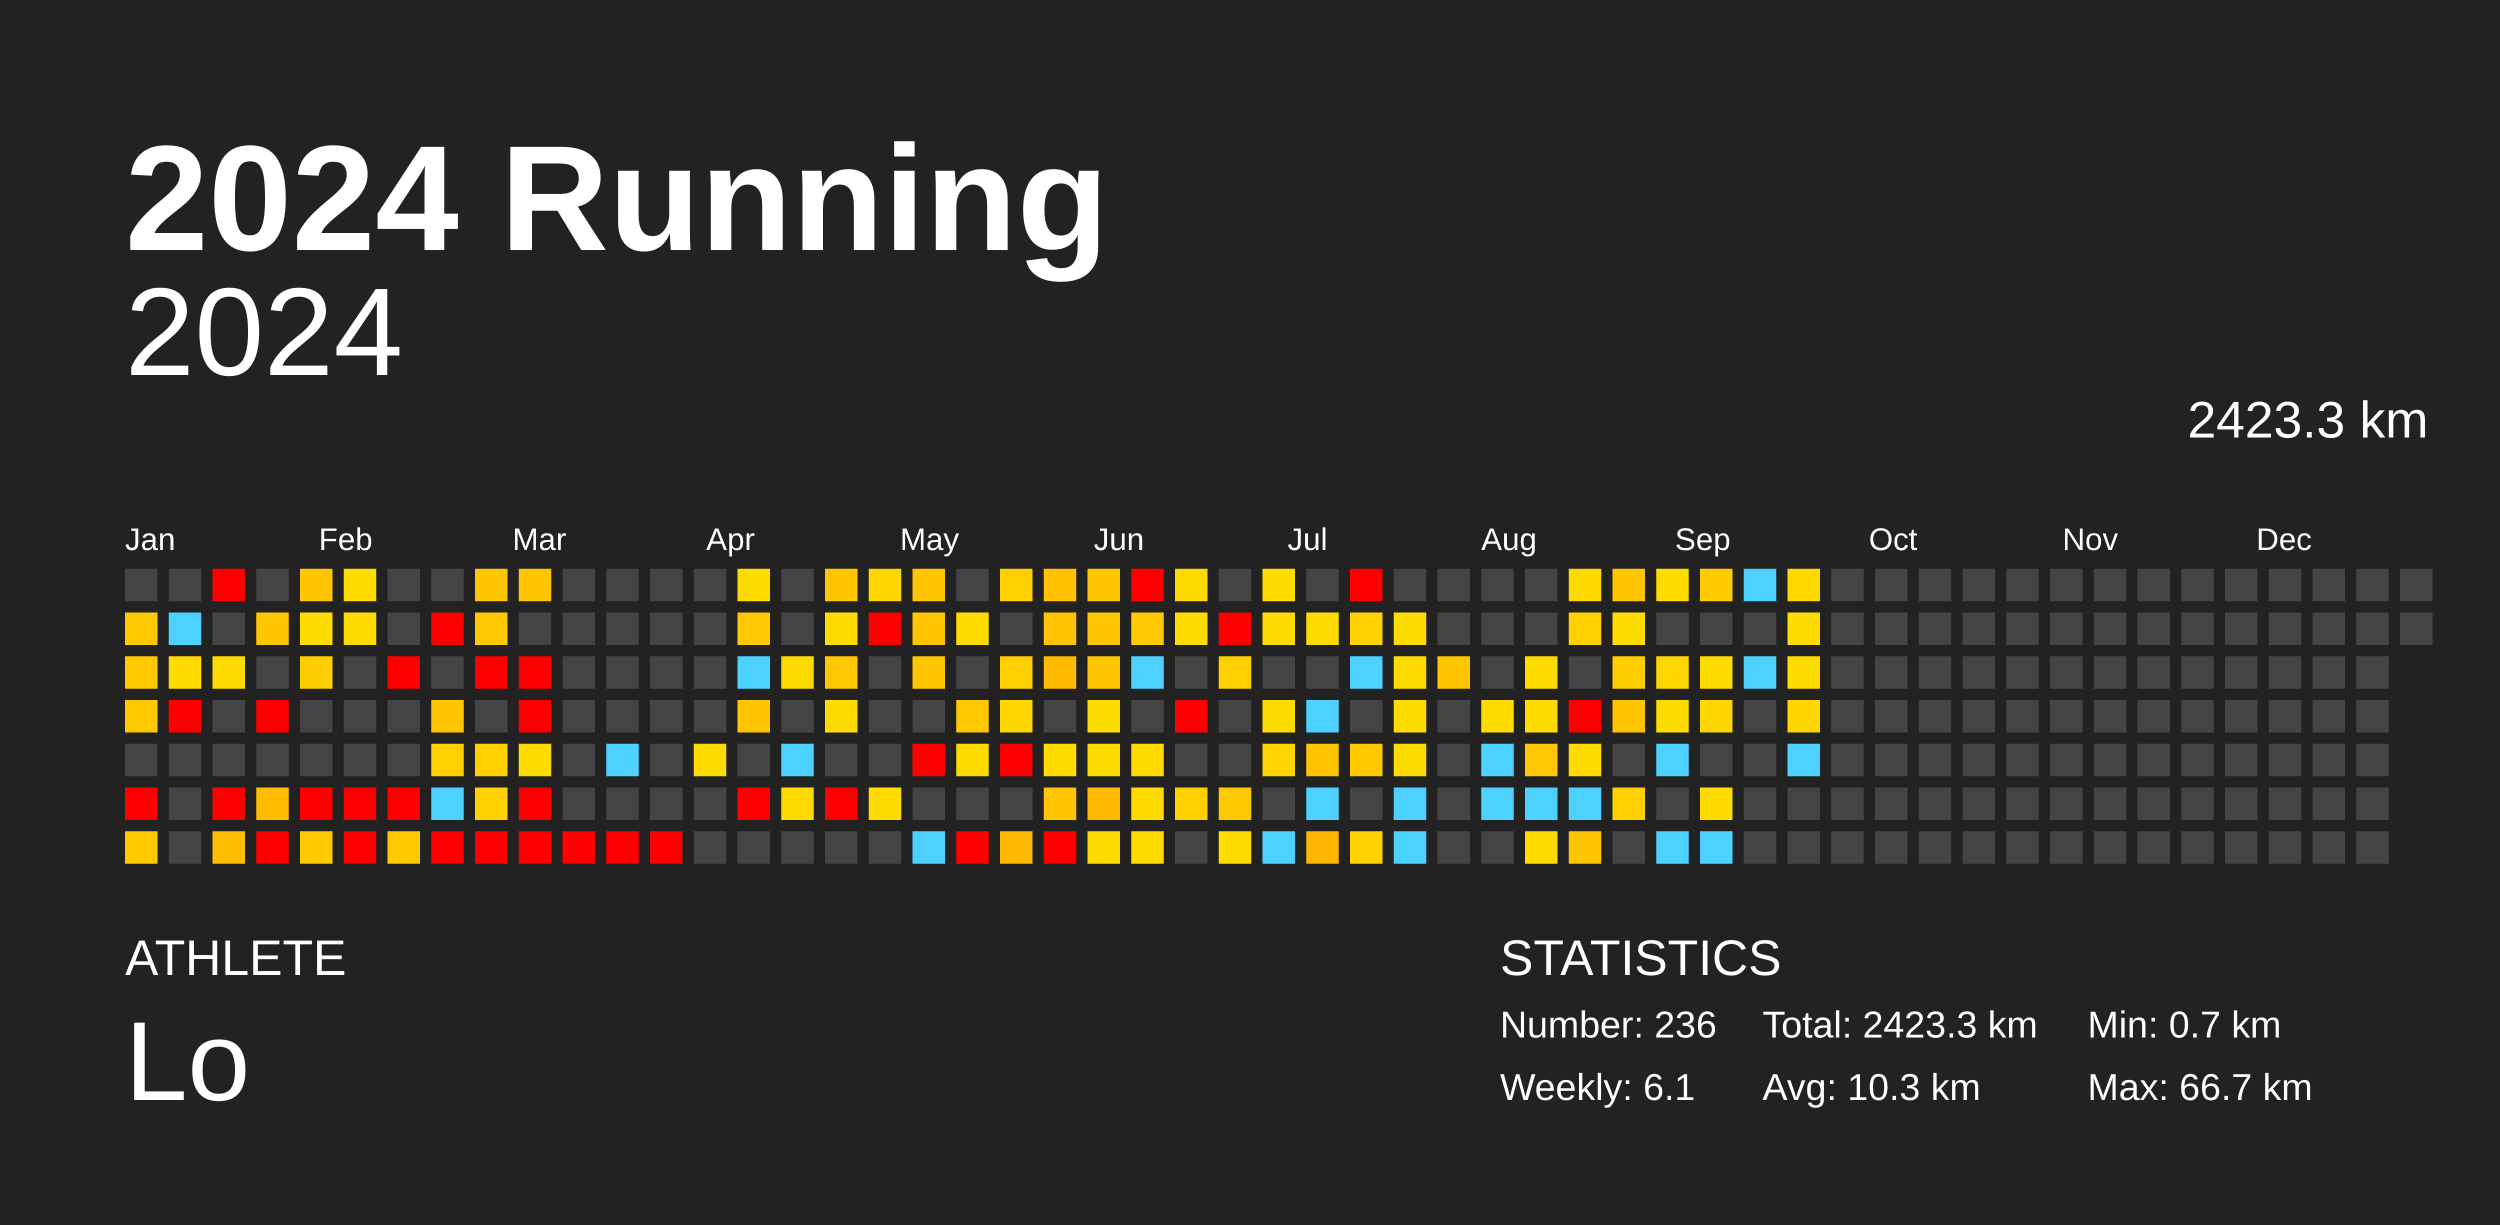
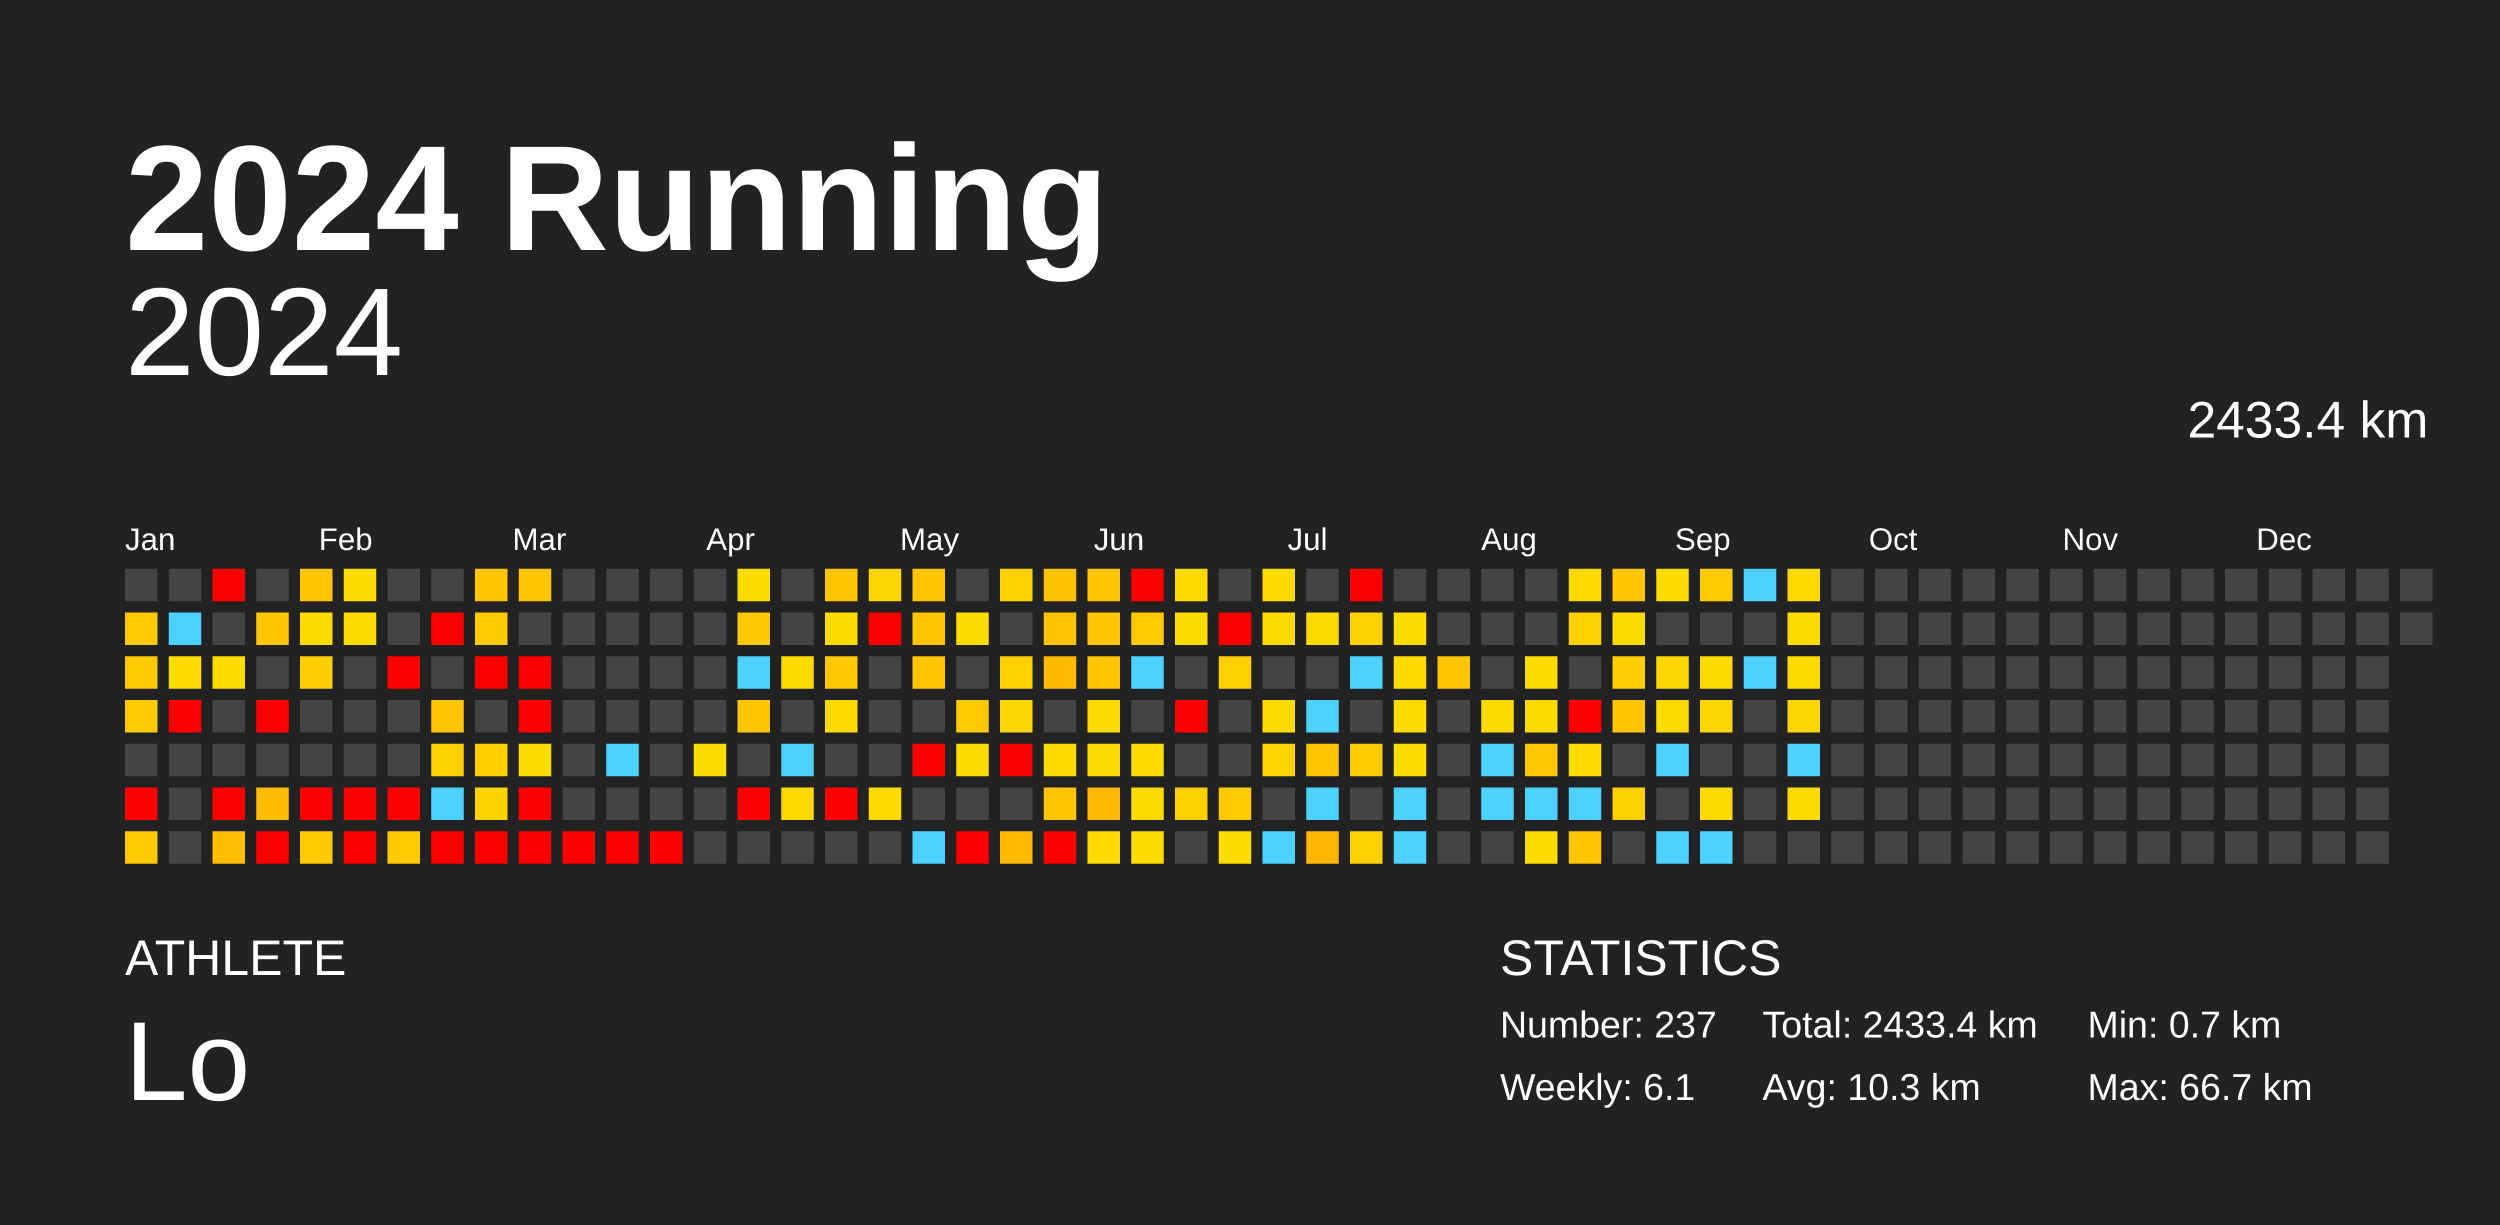
<svg xmlns="http://www.w3.org/2000/svg" baseProfile="full" height="98mm" version="1.1" viewBox="0,0,200,98" width="200mm">
  <defs />
  <rect fill="#222222" height="98" width="200" x="0" y="0" />
  <text fill="#FFFFFF" style="font-size:12px; font-family:Arial; font-weight:bold;" x="10" y="20">2024 Running</text>
  <text fill="#FFFFFF" style="font-size:4px; font-family:Arial" x="10" y="78">ATHLETE</text>
  <text fill="#FFFFFF" style="font-size:9px; font-family:Arial" x="10" y="88">Lo</text>
  <text fill="#FFFFFF" style="font-size:4px; font-family:Arial" x="120" y="78">STATISTICS</text>
-   <text fill="#FFFFFF" style="font-size:3px; font-family:Arial" x="120" y="83">Number: 236</text>
+   <text fill="#FFFFFF" style="font-size:3px; font-family:Arial" x="120" y="83">Number: 237</text>
  <text fill="#FFFFFF" style="font-size:3px; font-family:Arial" x="120" y="88">Weekly: 6.1</text>
-   <text fill="#FFFFFF" style="font-size:3px; font-family:Arial" x="141" y="83">Total: 2423.3 km</text>
+   <text fill="#FFFFFF" style="font-size:3px; font-family:Arial" x="141" y="83">Total: 2433.4 km</text>
  <text fill="#FFFFFF" style="font-size:3px; font-family:Arial" x="141" y="88">Avg: 10.3 km</text>
  <text fill="#FFFFFF" style="font-size:3px; font-family:Arial" x="167" y="83">Min: 0.7 km</text>
  <text fill="#FFFFFF" style="font-size:3px; font-family:Arial" x="167" y="88">Max: 66.7 km</text>
  <text alignment-baseline="hanging" fill="#FFFFFF" style="font-size:10.0px; font-family:Arial;" x="10" y="30">2024</text>
-   <text alignment-baseline="hanging" fill="#FFFFFF" style="font-size:4.125px; font-family:Arial;" x="175" y="35">2423.3 km</text>
+   <text alignment-baseline="hanging" fill="#FFFFFF" style="font-size:4.125px; font-family:Arial;" x="175" y="35">2433.4 km</text>
  <text fill="#FFFFFF" style="font-size:2.5px; font-family:Arial" x="10.0" y="44">Jan</text>
  <text fill="#FFFFFF" style="font-size:2.5px; font-family:Arial" x="25.5" y="44">Feb</text>
  <text fill="#FFFFFF" style="font-size:2.5px; font-family:Arial" x="41.0" y="44">Mar</text>
  <text fill="#FFFFFF" style="font-size:2.5px; font-family:Arial" x="56.5" y="44">Apr</text>
  <text fill="#FFFFFF" style="font-size:2.5px; font-family:Arial" x="72.0" y="44">May</text>
  <text fill="#FFFFFF" style="font-size:2.5px; font-family:Arial" x="87.5" y="44">Jun</text>
  <text fill="#FFFFFF" style="font-size:2.5px; font-family:Arial" x="103.0" y="44">Jul</text>
  <text fill="#FFFFFF" style="font-size:2.5px; font-family:Arial" x="118.5" y="44">Aug</text>
  <text fill="#FFFFFF" style="font-size:2.5px; font-family:Arial" x="134.0" y="44">Sep</text>
  <text fill="#FFFFFF" style="font-size:2.5px; font-family:Arial" x="149.5" y="44">Oct</text>
  <text fill="#FFFFFF" style="font-size:2.5px; font-family:Arial" x="165.0" y="44">Nov</text>
  <text fill="#FFFFFF" style="font-size:2.5px; font-family:Arial" x="180.5" y="44">Dec</text>
  <rect fill="#444444" height="2.6" width="2.6" x="10.0" y="45.5" />
  <rect fill="#ffc900" height="2.6" width="2.6" x="10.0" y="49.0" />
  <rect fill="#ffc900" height="2.6" width="2.6" x="10.0" y="52.5" />
  <rect fill="#ffc900" height="2.6" width="2.6" x="10.0" y="56.0" />
  <rect fill="#444444" height="2.6" width="2.6" x="10.0" y="59.5" />
  <rect fill="red" height="2.6" width="2.6" x="10.0" y="63.0" />
  <rect fill="#ffc900" height="2.6" width="2.6" x="10.0" y="66.5" />
  <rect fill="#444444" height="2.6" width="2.6" x="13.5" y="45.5" />
  <rect fill="#4dd2ff" height="2.6" width="2.6" x="13.5" y="49.0" />
  <rect fill="#ffdb00" height="2.6" width="2.6" x="13.5" y="52.5" />
  <rect fill="red" height="2.6" width="2.6" x="13.5" y="56.0" />
  <rect fill="#444444" height="2.6" width="2.6" x="13.5" y="59.5" />
  <rect fill="#444444" height="2.6" width="2.6" x="13.5" y="63.0" />
  <rect fill="#444444" height="2.6" width="2.6" x="13.5" y="66.5" />
  <rect fill="red" height="2.6" width="2.6" x="17.0" y="45.5" />
  <rect fill="#444444" height="2.6" width="2.6" x="17.0" y="49.0" />
  <rect fill="#ffdc00" height="2.6" width="2.6" x="17.0" y="52.5" />
  <rect fill="#444444" height="2.6" width="2.6" x="17.0" y="56.0" />
  <rect fill="#444444" height="2.6" width="2.6" x="17.0" y="59.5" />
  <rect fill="red" height="2.6" width="2.6" x="17.0" y="63.0" />
  <rect fill="#ffbe00" height="2.6" width="2.6" x="17.0" y="66.5" />
  <rect fill="#444444" height="2.6" width="2.6" x="20.5" y="45.5" />
  <rect fill="#ffc700" height="2.6" width="2.6" x="20.5" y="49.0" />
  <rect fill="#444444" height="2.6" width="2.6" x="20.5" y="52.5" />
  <rect fill="red" height="2.6" width="2.6" x="20.5" y="56.0" />
  <rect fill="#444444" height="2.6" width="2.6" x="20.5" y="59.5" />
  <rect fill="#ffbc00" height="2.6" width="2.6" x="20.5" y="63.0" />
  <rect fill="red" height="2.6" width="2.6" x="20.5" y="66.5" />
  <rect fill="#ffc500" height="2.6" width="2.6" x="24.0" y="45.5" />
  <rect fill="#ffdc00" height="2.6" width="2.6" x="24.0" y="49.0" />
  <rect fill="#ffce00" height="2.6" width="2.6" x="24.0" y="52.5" />
  <rect fill="#444444" height="2.6" width="2.6" x="24.0" y="56.0" />
  <rect fill="#444444" height="2.6" width="2.6" x="24.0" y="59.5" />
  <rect fill="red" height="2.6" width="2.6" x="24.0" y="63.0" />
  <rect fill="#ffc900" height="2.6" width="2.6" x="24.0" y="66.5" />
  <rect fill="#ffdc00" height="2.6" width="2.6" x="27.5" y="45.5" />
  <rect fill="#ffdc00" height="2.6" width="2.6" x="27.5" y="49.0" />
  <rect fill="#444444" height="2.6" width="2.6" x="27.5" y="52.5" />
  <rect fill="#444444" height="2.6" width="2.6" x="27.5" y="56.0" />
  <rect fill="#444444" height="2.6" width="2.6" x="27.5" y="59.5" />
  <rect fill="red" height="2.6" width="2.6" x="27.5" y="63.0" />
  <rect fill="red" height="2.6" width="2.6" x="27.5" y="66.5" />
  <rect fill="#444444" height="2.6" width="2.6" x="31.0" y="45.5" />
  <rect fill="#444444" height="2.6" width="2.6" x="31.0" y="49.0" />
  <rect fill="red" height="2.6" width="2.6" x="31.0" y="52.5" />
  <rect fill="#444444" height="2.6" width="2.6" x="31.0" y="56.0" />
  <rect fill="#444444" height="2.6" width="2.6" x="31.0" y="59.5" />
  <rect fill="red" height="2.6" width="2.6" x="31.0" y="63.0" />
  <rect fill="#ffc900" height="2.6" width="2.6" x="31.0" y="66.5" />
  <rect fill="#444444" height="2.6" width="2.6" x="34.5" y="45.5" />
  <rect fill="red" height="2.6" width="2.6" x="34.5" y="49.0" />
  <rect fill="#444444" height="2.6" width="2.6" x="34.5" y="52.5" />
  <rect fill="#ffc500" height="2.6" width="2.6" x="34.5" y="56.0" />
  <rect fill="#ffd000" height="2.6" width="2.6" x="34.5" y="59.5" />
  <rect fill="#4dd2ff" height="2.6" width="2.6" x="34.5" y="63.0" />
  <rect fill="red" height="2.6" width="2.6" x="34.5" y="66.5" />
  <rect fill="#ffc500" height="2.6" width="2.6" x="38.0" y="45.5" />
  <rect fill="#ffc900" height="2.6" width="2.6" x="38.0" y="49.0" />
  <rect fill="red" height="2.6" width="2.6" x="38.0" y="52.5" />
  <rect fill="#444444" height="2.6" width="2.6" x="38.0" y="56.0" />
  <rect fill="#ffcf00" height="2.6" width="2.6" x="38.0" y="59.5" />
  <rect fill="#ffd300" height="2.6" width="2.6" x="38.0" y="63.0" />
  <rect fill="red" height="2.6" width="2.6" x="38.0" y="66.5" />
  <rect fill="#ffc500" height="2.6" width="2.6" x="41.5" y="45.5" />
  <rect fill="#444444" height="2.6" width="2.6" x="41.5" y="49.0" />
  <rect fill="red" height="2.6" width="2.6" x="41.5" y="52.5" />
  <rect fill="red" height="2.6" width="2.6" x="41.5" y="56.0" />
  <rect fill="#ffdc00" height="2.6" width="2.6" x="41.5" y="59.5" />
  <rect fill="red" height="2.6" width="2.6" x="41.5" y="63.0" />
  <rect fill="red" height="2.6" width="2.6" x="41.5" y="66.5" />
  <rect fill="#444444" height="2.6" width="2.6" x="45.0" y="45.5" />
  <rect fill="#444444" height="2.6" width="2.6" x="45.0" y="49.0" />
  <rect fill="#444444" height="2.6" width="2.6" x="45.0" y="52.5" />
  <rect fill="#444444" height="2.6" width="2.6" x="45.0" y="56.0" />
  <rect fill="#444444" height="2.6" width="2.6" x="45.0" y="59.5" />
  <rect fill="#444444" height="2.6" width="2.6" x="45.0" y="63.0" />
  <rect fill="red" height="2.6" width="2.6" x="45.0" y="66.5" />
  <rect fill="#444444" height="2.6" width="2.6" x="48.5" y="45.5" />
  <rect fill="#444444" height="2.6" width="2.6" x="48.5" y="49.0" />
  <rect fill="#444444" height="2.6" width="2.6" x="48.5" y="52.5" />
  <rect fill="#444444" height="2.6" width="2.6" x="48.5" y="56.0" />
  <rect fill="#4dd2ff" height="2.6" width="2.6" x="48.5" y="59.5" />
  <rect fill="#444444" height="2.6" width="2.6" x="48.5" y="63.0" />
  <rect fill="red" height="2.6" width="2.6" x="48.5" y="66.5" />
  <rect fill="#444444" height="2.6" width="2.6" x="52.0" y="45.5" />
  <rect fill="#444444" height="2.6" width="2.6" x="52.0" y="49.0" />
  <rect fill="#444444" height="2.6" width="2.6" x="52.0" y="52.5" />
  <rect fill="#444444" height="2.6" width="2.6" x="52.0" y="56.0" />
  <rect fill="#444444" height="2.6" width="2.6" x="52.0" y="59.5" />
  <rect fill="#444444" height="2.6" width="2.6" x="52.0" y="63.0" />
  <rect fill="red" height="2.6" width="2.6" x="52.0" y="66.5" />
  <rect fill="#444444" height="2.6" width="2.6" x="55.5" y="45.5" />
  <rect fill="#444444" height="2.6" width="2.6" x="55.5" y="49.0" />
  <rect fill="#444444" height="2.6" width="2.6" x="55.5" y="52.5" />
  <rect fill="#444444" height="2.6" width="2.6" x="55.5" y="56.0" />
  <rect fill="#ffdc00" height="2.6" width="2.6" x="55.5" y="59.5" />
  <rect fill="#444444" height="2.6" width="2.6" x="55.5" y="63.0" />
  <rect fill="#444444" height="2.6" width="2.6" x="55.5" y="66.5" />
  <rect fill="#ffdc00" height="2.6" width="2.6" x="59.0" y="45.5" />
  <rect fill="#ffc800" height="2.6" width="2.6" x="59.0" y="49.0" />
  <rect fill="#4dd2ff" height="2.6" width="2.6" x="59.0" y="52.5" />
  <rect fill="#ffc500" height="2.6" width="2.6" x="59.0" y="56.0" />
  <rect fill="#444444" height="2.6" width="2.6" x="59.0" y="59.5" />
  <rect fill="red" height="2.6" width="2.6" x="59.0" y="63.0" />
  <rect fill="#444444" height="2.6" width="2.6" x="59.0" y="66.5" />
  <rect fill="#444444" height="2.6" width="2.6" x="62.5" y="45.5" />
  <rect fill="#444444" height="2.6" width="2.6" x="62.5" y="49.0" />
  <rect fill="#ffdc00" height="2.6" width="2.6" x="62.5" y="52.5" />
  <rect fill="#444444" height="2.6" width="2.6" x="62.5" y="56.0" />
  <rect fill="#4dd2ff" height="2.6" width="2.6" x="62.5" y="59.5" />
  <rect fill="#ffda00" height="2.6" width="2.6" x="62.5" y="63.0" />
  <rect fill="#444444" height="2.6" width="2.6" x="62.5" y="66.5" />
  <rect fill="#ffc500" height="2.6" width="2.6" x="66.0" y="45.5" />
  <rect fill="#ffdc00" height="2.6" width="2.6" x="66.0" y="49.0" />
  <rect fill="#ffc800" height="2.6" width="2.6" x="66.0" y="52.5" />
  <rect fill="#ffda00" height="2.6" width="2.6" x="66.0" y="56.0" />
  <rect fill="#444444" height="2.6" width="2.6" x="66.0" y="59.5" />
  <rect fill="red" height="2.6" width="2.6" x="66.0" y="63.0" />
  <rect fill="#444444" height="2.6" width="2.6" x="66.0" y="66.5" />
  <rect fill="#ffd500" height="2.6" width="2.6" x="69.5" y="45.5" />
  <rect fill="red" height="2.6" width="2.6" x="69.5" y="49.0" />
  <rect fill="#444444" height="2.6" width="2.6" x="69.5" y="52.5" />
  <rect fill="#444444" height="2.6" width="2.6" x="69.5" y="56.0" />
  <rect fill="#444444" height="2.6" width="2.6" x="69.5" y="59.5" />
  <rect fill="#ffdb00" height="2.6" width="2.6" x="69.5" y="63.0" />
  <rect fill="#444444" height="2.6" width="2.6" x="69.5" y="66.5" />
  <rect fill="#ffc500" height="2.6" width="2.6" x="73.0" y="45.5" />
  <rect fill="#ffc600" height="2.6" width="2.6" x="73.0" y="49.0" />
  <rect fill="#ffc500" height="2.6" width="2.6" x="73.0" y="52.5" />
  <rect fill="#444444" height="2.6" width="2.6" x="73.0" y="56.0" />
  <rect fill="red" height="2.6" width="2.6" x="73.0" y="59.5" />
  <rect fill="#444444" height="2.6" width="2.6" x="73.0" y="63.0" />
  <rect fill="#4dd2ff" height="2.6" width="2.6" x="73.0" y="66.5" />
  <rect fill="#444444" height="2.6" width="2.6" x="76.5" y="45.5" />
  <rect fill="#ffdc00" height="2.6" width="2.6" x="76.5" y="49.0" />
  <rect fill="#444444" height="2.6" width="2.6" x="76.5" y="52.5" />
  <rect fill="#ffc900" height="2.6" width="2.6" x="76.5" y="56.0" />
  <rect fill="#ffdc00" height="2.6" width="2.6" x="76.5" y="59.5" />
  <rect fill="#444444" height="2.6" width="2.6" x="76.5" y="63.0" />
  <rect fill="red" height="2.6" width="2.6" x="76.5" y="66.5" />
  <rect fill="#ffd000" height="2.6" width="2.6" x="80.0" y="45.5" />
  <rect fill="#444444" height="2.6" width="2.6" x="80.0" y="49.0" />
  <rect fill="#ffd000" height="2.6" width="2.6" x="80.0" y="52.5" />
  <rect fill="#ffd500" height="2.6" width="2.6" x="80.0" y="56.0" />
  <rect fill="red" height="2.6" width="2.6" x="80.0" y="59.5" />
  <rect fill="#444444" height="2.6" width="2.6" x="80.0" y="63.0" />
  <rect fill="#ffb900" height="2.6" width="2.6" x="80.0" y="66.5" />
  <rect fill="#ffc100" height="2.6" width="2.6" x="83.5" y="45.5" />
  <rect fill="#ffc300" height="2.6" width="2.6" x="83.5" y="49.0" />
  <rect fill="#ffbb00" height="2.6" width="2.6" x="83.5" y="52.5" />
  <rect fill="#444444" height="2.6" width="2.6" x="83.5" y="56.0" />
  <rect fill="#ffdb00" height="2.6" width="2.6" x="83.5" y="59.5" />
  <rect fill="#ffc500" height="2.6" width="2.6" x="83.5" y="63.0" />
  <rect fill="red" height="2.6" width="2.6" x="83.5" y="66.5" />
  <rect fill="#ffc500" height="2.6" width="2.6" x="87.0" y="45.5" />
  <rect fill="#ffc500" height="2.6" width="2.6" x="87.0" y="49.0" />
  <rect fill="#ffc500" height="2.6" width="2.6" x="87.0" y="52.5" />
  <rect fill="#ffdc00" height="2.6" width="2.6" x="87.0" y="56.0" />
  <rect fill="#ffdc00" height="2.6" width="2.6" x="87.0" y="59.5" />
  <rect fill="#ffb900" height="2.6" width="2.6" x="87.0" y="63.0" />
  <rect fill="#ffda00" height="2.6" width="2.6" x="87.0" y="66.5" />
  <rect fill="red" height="2.6" width="2.6" x="90.5" y="45.5" />
  <rect fill="#ffcb00" height="2.6" width="2.6" x="90.5" y="49.0" />
  <rect fill="#4dd2ff" height="2.6" width="2.6" x="90.5" y="52.5" />
  <rect fill="#444444" height="2.6" width="2.6" x="90.5" y="56.0" />
  <rect fill="#ffdb00" height="2.6" width="2.6" x="90.5" y="59.5" />
  <rect fill="#ffdc00" height="2.6" width="2.6" x="90.5" y="63.0" />
  <rect fill="#ffdc00" height="2.6" width="2.6" x="90.5" y="66.5" />
  <rect fill="#ffda00" height="2.6" width="2.6" x="94.0" y="45.5" />
  <rect fill="#ffdc00" height="2.6" width="2.6" x="94.0" y="49.0" />
  <rect fill="#444444" height="2.6" width="2.6" x="94.0" y="52.5" />
  <rect fill="red" height="2.6" width="2.6" x="94.0" y="56.0" />
  <rect fill="#444444" height="2.6" width="2.6" x="94.0" y="59.5" />
  <rect fill="#ffd000" height="2.6" width="2.6" x="94.0" y="63.0" />
  <rect fill="#444444" height="2.6" width="2.6" x="94.0" y="66.5" />
  <rect fill="#444444" height="2.6" width="2.6" x="97.5" y="45.5" />
  <rect fill="red" height="2.6" width="2.6" x="97.5" y="49.0" />
  <rect fill="#ffd000" height="2.6" width="2.6" x="97.5" y="52.5" />
  <rect fill="#444444" height="2.6" width="2.6" x="97.5" y="56.0" />
  <rect fill="#444444" height="2.6" width="2.6" x="97.5" y="59.5" />
  <rect fill="#ffc900" height="2.6" width="2.6" x="97.5" y="63.0" />
  <rect fill="#ffdc00" height="2.6" width="2.6" x="97.5" y="66.5" />
  <rect fill="#ffdb00" height="2.6" width="2.6" x="101.0" y="45.5" />
  <rect fill="#ffdc00" height="2.6" width="2.6" x="101.0" y="49.0" />
  <rect fill="#444444" height="2.6" width="2.6" x="101.0" y="52.5" />
  <rect fill="#ffdc00" height="2.6" width="2.6" x="101.0" y="56.0" />
  <rect fill="#ffd400" height="2.6" width="2.6" x="101.0" y="59.5" />
  <rect fill="#444444" height="2.6" width="2.6" x="101.0" y="63.0" />
  <rect fill="#4dd2ff" height="2.6" width="2.6" x="101.0" y="66.5" />
  <rect fill="#444444" height="2.6" width="2.6" x="104.5" y="45.5" />
  <rect fill="#ffdc00" height="2.6" width="2.6" x="104.5" y="49.0" />
  <rect fill="#444444" height="2.6" width="2.6" x="104.5" y="52.5" />
  <rect fill="#4dd2ff" height="2.6" width="2.6" x="104.5" y="56.0" />
  <rect fill="#ffc500" height="2.6" width="2.6" x="104.5" y="59.5" />
  <rect fill="#4dd2ff" height="2.6" width="2.6" x="104.5" y="63.0" />
  <rect fill="#ffb600" height="2.6" width="2.6" x="104.5" y="66.5" />
  <rect fill="red" height="2.6" width="2.6" x="108.0" y="45.5" />
  <rect fill="#ffd100" height="2.6" width="2.6" x="108.0" y="49.0" />
  <rect fill="#4dd2ff" height="2.6" width="2.6" x="108.0" y="52.5" />
  <rect fill="#444444" height="2.6" width="2.6" x="108.0" y="56.0" />
  <rect fill="#ffc900" height="2.6" width="2.6" x="108.0" y="59.5" />
  <rect fill="#444444" height="2.6" width="2.6" x="108.0" y="63.0" />
  <rect fill="#ffd100" height="2.6" width="2.6" x="108.0" y="66.5" />
  <rect fill="#444444" height="2.6" width="2.6" x="111.5" y="45.5" />
  <rect fill="#ffdc00" height="2.6" width="2.6" x="111.5" y="49.0" />
  <rect fill="#ffdb00" height="2.6" width="2.6" x="111.5" y="52.5" />
  <rect fill="#ffdc00" height="2.6" width="2.6" x="111.5" y="56.0" />
  <rect fill="#ffdc00" height="2.6" width="2.6" x="111.5" y="59.5" />
  <rect fill="#4dd2ff" height="2.6" width="2.6" x="111.5" y="63.0" />
  <rect fill="#4dd2ff" height="2.6" width="2.6" x="111.5" y="66.5" />
  <rect fill="#444444" height="2.6" width="2.6" x="115.0" y="45.5" />
  <rect fill="#444444" height="2.6" width="2.6" x="115.0" y="49.0" />
  <rect fill="#ffc500" height="2.6" width="2.6" x="115.0" y="52.5" />
  <rect fill="#444444" height="2.6" width="2.6" x="115.0" y="56.0" />
  <rect fill="#444444" height="2.6" width="2.6" x="115.0" y="59.5" />
  <rect fill="#444444" height="2.6" width="2.6" x="115.0" y="63.0" />
  <rect fill="#444444" height="2.6" width="2.6" x="115.0" y="66.5" />
  <rect fill="#444444" height="2.6" width="2.6" x="118.5" y="45.5" />
  <rect fill="#444444" height="2.6" width="2.6" x="118.5" y="49.0" />
  <rect fill="#444444" height="2.6" width="2.6" x="118.5" y="52.5" />
  <rect fill="#ffdc00" height="2.6" width="2.6" x="118.5" y="56.0" />
  <rect fill="#4dd2ff" height="2.6" width="2.6" x="118.5" y="59.5" />
  <rect fill="#4dd2ff" height="2.6" width="2.6" x="118.5" y="63.0" />
  <rect fill="#444444" height="2.6" width="2.6" x="118.5" y="66.5" />
  <rect fill="#444444" height="2.6" width="2.6" x="122.0" y="45.5" />
  <rect fill="#444444" height="2.6" width="2.6" x="122.0" y="49.0" />
  <rect fill="#ffdc00" height="2.6" width="2.6" x="122.0" y="52.5" />
  <rect fill="#ffdc00" height="2.6" width="2.6" x="122.0" y="56.0" />
  <rect fill="#ffc800" height="2.6" width="2.6" x="122.0" y="59.5" />
  <rect fill="#4dd2ff" height="2.6" width="2.6" x="122.0" y="63.0" />
  <rect fill="#ffdc00" height="2.6" width="2.6" x="122.0" y="66.5" />
  <rect fill="#ffd800" height="2.6" width="2.6" x="125.5" y="45.5" />
  <rect fill="#ffd000" height="2.6" width="2.6" x="125.5" y="49.0" />
  <rect fill="#444444" height="2.6" width="2.6" x="125.5" y="52.5" />
  <rect fill="red" height="2.6" width="2.6" x="125.5" y="56.0" />
  <rect fill="#ffdb00" height="2.6" width="2.6" x="125.5" y="59.5" />
  <rect fill="#4dd2ff" height="2.6" width="2.6" x="125.5" y="63.0" />
  <rect fill="#ffc500" height="2.6" width="2.6" x="125.5" y="66.5" />
  <rect fill="#ffc500" height="2.6" width="2.6" x="129.0" y="45.5" />
  <rect fill="#ffdc00" height="2.6" width="2.6" x="129.0" y="49.0" />
  <rect fill="#ffce00" height="2.6" width="2.6" x="129.0" y="52.5" />
  <rect fill="#ffc500" height="2.6" width="2.6" x="129.0" y="56.0" />
  <rect fill="#444444" height="2.6" width="2.6" x="129.0" y="59.5" />
  <rect fill="#ffd000" height="2.6" width="2.6" x="129.0" y="63.0" />
  <rect fill="#444444" height="2.6" width="2.6" x="129.0" y="66.5" />
  <rect fill="#ffdb00" height="2.6" width="2.6" x="132.5" y="45.5" />
  <rect fill="#444444" height="2.6" width="2.6" x="132.5" y="49.0" />
  <rect fill="#ffd700" height="2.6" width="2.6" x="132.5" y="52.5" />
  <rect fill="#ffdc00" height="2.6" width="2.6" x="132.5" y="56.0" />
  <rect fill="#4dd2ff" height="2.6" width="2.6" x="132.5" y="59.5" />
  <rect fill="#444444" height="2.6" width="2.6" x="132.5" y="63.0" />
  <rect fill="#4dd2ff" height="2.6" width="2.6" x="132.5" y="66.5" />
  <rect fill="#ffcb00" height="2.6" width="2.6" x="136.0" y="45.5" />
  <rect fill="#444444" height="2.6" width="2.6" x="136.0" y="49.0" />
  <rect fill="#ffdc00" height="2.6" width="2.6" x="136.0" y="52.5" />
  <rect fill="#ffd500" height="2.6" width="2.6" x="136.0" y="56.0" />
  <rect fill="#444444" height="2.6" width="2.6" x="136.0" y="59.5" />
  <rect fill="#ffdc00" height="2.6" width="2.6" x="136.0" y="63.0" />
  <rect fill="#4dd2ff" height="2.6" width="2.6" x="136.0" y="66.5" />
  <rect fill="#4dd2ff" height="2.6" width="2.6" x="139.5" y="45.5" />
  <rect fill="#444444" height="2.6" width="2.6" x="139.5" y="49.0" />
  <rect fill="#4dd2ff" height="2.6" width="2.6" x="139.5" y="52.5" />
  <rect fill="#444444" height="2.6" width="2.6" x="139.5" y="56.0" />
  <rect fill="#444444" height="2.6" width="2.6" x="139.5" y="59.5" />
  <rect fill="#444444" height="2.6" width="2.6" x="139.5" y="63.0" />
  <rect fill="#444444" height="2.6" width="2.6" x="139.5" y="66.5" />
  <rect fill="#ffd800" height="2.6" width="2.6" x="143.0" y="45.5" />
  <rect fill="#ffdc00" height="2.6" width="2.6" x="143.0" y="49.0" />
  <rect fill="#ffdc00" height="2.6" width="2.6" x="143.0" y="52.5" />
  <rect fill="#ffd500" height="2.6" width="2.6" x="143.0" y="56.0" />
  <rect fill="#4dd2ff" height="2.6" width="2.6" x="143.0" y="59.5" />
-   <rect fill="#444444" height="2.6" width="2.6" x="143.0" y="63.0" />
+   <rect fill="#ffdc00" height="2.6" width="2.6" x="143.0" y="63.0" />
  <rect fill="#444444" height="2.6" width="2.6" x="143.0" y="66.5" />
  <rect fill="#444444" height="2.6" width="2.6" x="146.5" y="45.5" />
  <rect fill="#444444" height="2.6" width="2.6" x="146.5" y="49.0" />
  <rect fill="#444444" height="2.6" width="2.6" x="146.5" y="52.5" />
  <rect fill="#444444" height="2.6" width="2.6" x="146.5" y="56.0" />
  <rect fill="#444444" height="2.6" width="2.6" x="146.5" y="59.5" />
  <rect fill="#444444" height="2.6" width="2.6" x="146.5" y="63.0" />
  <rect fill="#444444" height="2.6" width="2.6" x="146.5" y="66.5" />
  <rect fill="#444444" height="2.6" width="2.6" x="150.0" y="45.5" />
  <rect fill="#444444" height="2.6" width="2.6" x="150.0" y="49.0" />
  <rect fill="#444444" height="2.6" width="2.6" x="150.0" y="52.5" />
  <rect fill="#444444" height="2.6" width="2.6" x="150.0" y="56.0" />
  <rect fill="#444444" height="2.6" width="2.6" x="150.0" y="59.5" />
  <rect fill="#444444" height="2.6" width="2.6" x="150.0" y="63.0" />
  <rect fill="#444444" height="2.6" width="2.6" x="150.0" y="66.5" />
  <rect fill="#444444" height="2.6" width="2.6" x="153.5" y="45.5" />
  <rect fill="#444444" height="2.6" width="2.6" x="153.5" y="49.0" />
  <rect fill="#444444" height="2.6" width="2.6" x="153.5" y="52.5" />
  <rect fill="#444444" height="2.6" width="2.6" x="153.5" y="56.0" />
  <rect fill="#444444" height="2.6" width="2.6" x="153.5" y="59.5" />
  <rect fill="#444444" height="2.6" width="2.6" x="153.5" y="63.0" />
  <rect fill="#444444" height="2.6" width="2.6" x="153.5" y="66.5" />
  <rect fill="#444444" height="2.6" width="2.6" x="157.0" y="45.5" />
  <rect fill="#444444" height="2.6" width="2.6" x="157.0" y="49.0" />
  <rect fill="#444444" height="2.6" width="2.6" x="157.0" y="52.5" />
  <rect fill="#444444" height="2.6" width="2.6" x="157.0" y="56.0" />
  <rect fill="#444444" height="2.6" width="2.6" x="157.0" y="59.5" />
  <rect fill="#444444" height="2.6" width="2.6" x="157.0" y="63.0" />
  <rect fill="#444444" height="2.6" width="2.6" x="157.0" y="66.5" />
  <rect fill="#444444" height="2.6" width="2.6" x="160.5" y="45.5" />
  <rect fill="#444444" height="2.6" width="2.6" x="160.5" y="49.0" />
  <rect fill="#444444" height="2.6" width="2.6" x="160.5" y="52.5" />
  <rect fill="#444444" height="2.6" width="2.6" x="160.5" y="56.0" />
  <rect fill="#444444" height="2.6" width="2.6" x="160.5" y="59.5" />
  <rect fill="#444444" height="2.6" width="2.6" x="160.5" y="63.0" />
  <rect fill="#444444" height="2.6" width="2.6" x="160.5" y="66.5" />
  <rect fill="#444444" height="2.6" width="2.6" x="164.0" y="45.5" />
  <rect fill="#444444" height="2.6" width="2.6" x="164.0" y="49.0" />
  <rect fill="#444444" height="2.6" width="2.6" x="164.0" y="52.5" />
  <rect fill="#444444" height="2.6" width="2.6" x="164.0" y="56.0" />
  <rect fill="#444444" height="2.6" width="2.6" x="164.0" y="59.5" />
  <rect fill="#444444" height="2.6" width="2.6" x="164.0" y="63.0" />
  <rect fill="#444444" height="2.6" width="2.6" x="164.0" y="66.5" />
  <rect fill="#444444" height="2.6" width="2.6" x="167.5" y="45.5" />
  <rect fill="#444444" height="2.6" width="2.6" x="167.5" y="49.0" />
  <rect fill="#444444" height="2.6" width="2.6" x="167.5" y="52.5" />
  <rect fill="#444444" height="2.6" width="2.6" x="167.5" y="56.0" />
  <rect fill="#444444" height="2.6" width="2.6" x="167.5" y="59.5" />
  <rect fill="#444444" height="2.6" width="2.6" x="167.5" y="63.0" />
  <rect fill="#444444" height="2.6" width="2.6" x="167.5" y="66.5" />
  <rect fill="#444444" height="2.6" width="2.6" x="171.0" y="45.5" />
  <rect fill="#444444" height="2.6" width="2.6" x="171.0" y="49.0" />
  <rect fill="#444444" height="2.6" width="2.6" x="171.0" y="52.5" />
  <rect fill="#444444" height="2.6" width="2.6" x="171.0" y="56.0" />
  <rect fill="#444444" height="2.6" width="2.6" x="171.0" y="59.5" />
  <rect fill="#444444" height="2.6" width="2.6" x="171.0" y="63.0" />
  <rect fill="#444444" height="2.6" width="2.6" x="171.0" y="66.5" />
  <rect fill="#444444" height="2.6" width="2.6" x="174.5" y="45.5" />
  <rect fill="#444444" height="2.6" width="2.6" x="174.5" y="49.0" />
  <rect fill="#444444" height="2.6" width="2.6" x="174.5" y="52.5" />
  <rect fill="#444444" height="2.6" width="2.6" x="174.5" y="56.0" />
  <rect fill="#444444" height="2.6" width="2.6" x="174.5" y="59.5" />
  <rect fill="#444444" height="2.6" width="2.6" x="174.5" y="63.0" />
  <rect fill="#444444" height="2.6" width="2.6" x="174.5" y="66.5" />
  <rect fill="#444444" height="2.6" width="2.6" x="178.0" y="45.5" />
  <rect fill="#444444" height="2.6" width="2.6" x="178.0" y="49.0" />
  <rect fill="#444444" height="2.6" width="2.6" x="178.0" y="52.5" />
  <rect fill="#444444" height="2.6" width="2.6" x="178.0" y="56.0" />
  <rect fill="#444444" height="2.6" width="2.6" x="178.0" y="59.5" />
  <rect fill="#444444" height="2.6" width="2.6" x="178.0" y="63.0" />
  <rect fill="#444444" height="2.6" width="2.6" x="178.0" y="66.5" />
  <rect fill="#444444" height="2.6" width="2.6" x="181.5" y="45.5" />
  <rect fill="#444444" height="2.6" width="2.6" x="181.5" y="49.0" />
  <rect fill="#444444" height="2.6" width="2.6" x="181.5" y="52.5" />
  <rect fill="#444444" height="2.6" width="2.6" x="181.5" y="56.0" />
  <rect fill="#444444" height="2.6" width="2.6" x="181.5" y="59.5" />
  <rect fill="#444444" height="2.6" width="2.6" x="181.5" y="63.0" />
  <rect fill="#444444" height="2.6" width="2.6" x="181.5" y="66.5" />
  <rect fill="#444444" height="2.6" width="2.6" x="185.0" y="45.5" />
  <rect fill="#444444" height="2.6" width="2.6" x="185.0" y="49.0" />
  <rect fill="#444444" height="2.6" width="2.6" x="185.0" y="52.5" />
  <rect fill="#444444" height="2.6" width="2.6" x="185.0" y="56.0" />
  <rect fill="#444444" height="2.6" width="2.6" x="185.0" y="59.5" />
  <rect fill="#444444" height="2.6" width="2.6" x="185.0" y="63.0" />
  <rect fill="#444444" height="2.6" width="2.6" x="185.0" y="66.5" />
  <rect fill="#444444" height="2.6" width="2.6" x="188.5" y="45.5" />
  <rect fill="#444444" height="2.6" width="2.6" x="188.5" y="49.0" />
  <rect fill="#444444" height="2.6" width="2.6" x="188.5" y="52.5" />
  <rect fill="#444444" height="2.6" width="2.6" x="188.5" y="56.0" />
  <rect fill="#444444" height="2.6" width="2.6" x="188.5" y="59.5" />
  <rect fill="#444444" height="2.6" width="2.6" x="188.5" y="63.0" />
  <rect fill="#444444" height="2.6" width="2.6" x="188.5" y="66.5" />
  <rect fill="#444444" height="2.6" width="2.6" x="192.0" y="45.5" />
  <rect fill="#444444" height="2.6" width="2.6" x="192.0" y="49.0" />
</svg>
